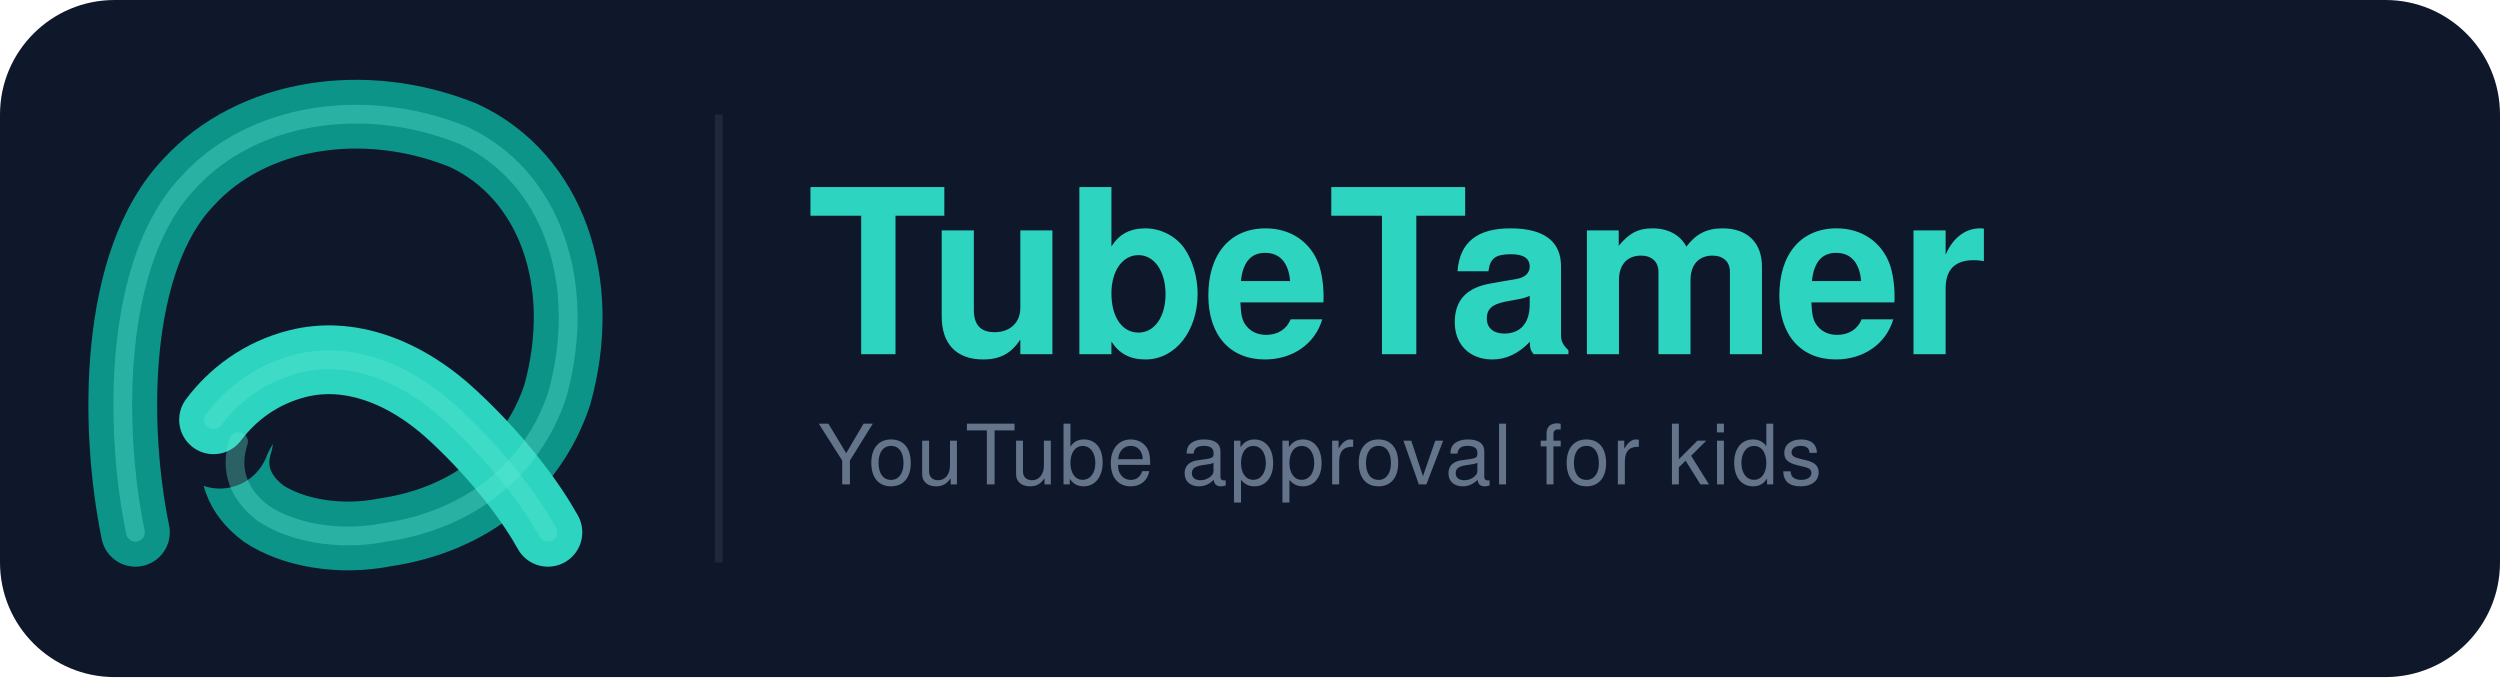
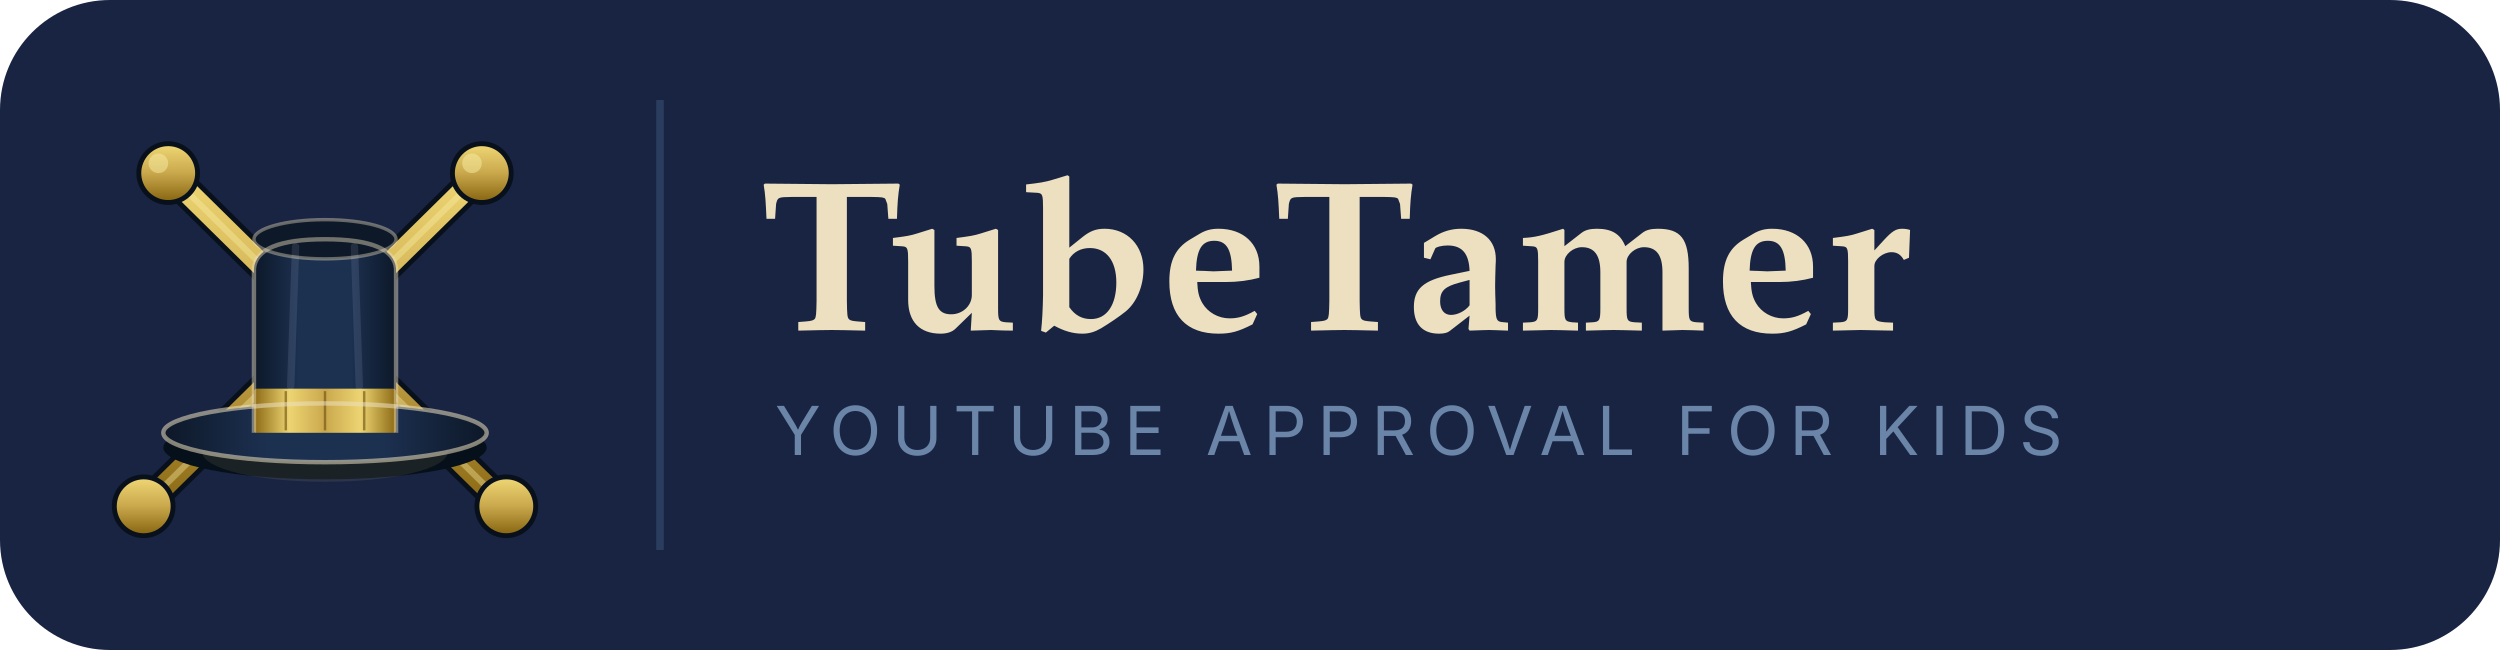
- <svg xmlns="http://www.w3.org/2000/svg" viewBox="0 0 480 130">
-   <rect width="480" height="130" rx="22" fill="#0F172A" />
-   <g transform="translate(5,5) scale(0.6)">
-     <path d="M 35,162              C 28,128 28,75 52,50              C 72,28 108,22 140,35              C 168,48 180,82 170,118              C 162,142 142,158 115,162              C 100,165 85,162 76,156              C 68,150 65,142 68,133" fill="none" stroke="#0D9488" stroke-width="22" stroke-linecap="round" stroke-linejoin="round" />
-     <path d="M 62,132 C 64,127 67,122 72,118" fill="none" stroke="#0F172A" stroke-width="32" stroke-linecap="round" />
-     <path d="M 60,126              C 66,118 75,111 87,108              C 103,104 121,110 137,125              C 152,139 162,153 167,162" fill="none" stroke="#2DD4BF" stroke-width="22" stroke-linecap="round" stroke-linejoin="round" />
-     <path d="M 35,162              C 28,128 28,75 52,50              C 72,28 108,22 140,35              C 168,48 180,82 170,118              C 162,142 142,158 115,162              C 100,165 85,162 76,156              C 68,150 65,142 68,133" fill="none" stroke="#5EEAD4" stroke-width="6" stroke-linecap="round" stroke-linejoin="round" opacity="0.35" />
-     <path d="M 60,126              C 66,118 75,111 87,108              C 103,104 121,110 137,125              C 152,139 162,153 167,162" fill="none" stroke="#5EEAD4" stroke-width="6" stroke-linecap="round" stroke-linejoin="round" opacity="0.35" />
+ <svg xmlns="http://www.w3.org/2000/svg" viewBox="0 0 500 130">
+   <defs>
+     <linearGradient id="gold" x1="0" y1="0" x2="0" y2="1">
+       <stop offset="0%" stop-color="#EDD472" />
+       <stop offset="50%" stop-color="#C9A84C" />
+       <stop offset="100%" stop-color="#8B6914" />
+     </linearGradient>
+     <linearGradient id="goldBand" x1="0" y1="0" x2="1" y2="0">
+       <stop offset="0%" stop-color="#8B6914" />
+       <stop offset="25%" stop-color="#EDD472" />
+       <stop offset="50%" stop-color="#C9A84C" />
+       <stop offset="75%" stop-color="#EDD472" />
+       <stop offset="100%" stop-color="#8B6914" />
+     </linearGradient>
+     <linearGradient id="hatShade" x1="0" y1="0" x2="1" y2="0">
+       <stop offset="0%" stop-color="#0D1828" />
+       <stop offset="32%" stop-color="#1C3050" />
+       <stop offset="68%" stop-color="#1C3050" />
+       <stop offset="100%" stop-color="#0D1828" />
+     </linearGradient>
+   </defs>
+   <rect width="500" height="130" rx="22" fill="#182442" />
+   <g transform="translate(16,16) scale(0.49)">
+     <line x1="26" y1="174" x2="164" y2="38" stroke="#08101C" stroke-width="13" stroke-linecap="round" />
+     <line x1="26" y1="174" x2="164" y2="38" stroke="url(#gold)" stroke-width="9" stroke-linecap="round" />
+     <line x1="26" y1="174" x2="164" y2="38" stroke="#F8EFA8" stroke-width="2.5" stroke-linecap="round" opacity="0.38" />
+     <line x1="174" y1="174" x2="36" y2="38" stroke="#08101C" stroke-width="13" stroke-linecap="round" />
+     <line x1="174" y1="174" x2="36" y2="38" stroke="url(#gold)" stroke-width="9" stroke-linecap="round" />
+     <line x1="174" y1="174" x2="36" y2="38" stroke="#F8EFA8" stroke-width="2.5" stroke-linecap="round" opacity="0.38" />
+     <circle cx="164" cy="38" r="13" fill="#08101C" />
+     <circle cx="164" cy="38" r="11" fill="url(#gold)" />
+     <circle cx="160" cy="34" r="4" fill="#F8EFA8" opacity="0.48" />
+     <circle cx="36" cy="38" r="13" fill="#08101C" />
+     <circle cx="36" cy="38" r="11" fill="url(#gold)" />
+     <circle cx="32" cy="34" r="4" fill="#F8EFA8" opacity="0.48" />
+     <circle cx="174" cy="174" r="13" fill="#08101C" />
+     <circle cx="174" cy="174" r="11" fill="url(#gold)" />
+     <circle cx="26" cy="174" r="13" fill="#08101C" />
+     <circle cx="26" cy="174" r="11" fill="url(#gold)" />
+     <ellipse cx="100" cy="150" rx="66" ry="13" fill="#06101A" />
+     <ellipse cx="100" cy="152" rx="50" ry="12" fill="#D8C890" opacity="0.10" />
+     <path d="M 71,144 L 71,77 Q 72,65 100,65 Q 128,65 129,77 L 129,144 Z" fill="url(#hatShade)" />
+     <ellipse cx="100" cy="144" rx="66" ry="12" fill="url(#hatShade)" />
+     <ellipse cx="100" cy="65" rx="29" ry="8" fill="#0D1828" />
+     <rect x="71" y="126" width="58" height="18" fill="url(#goldBand)" rx="1" />
+     <line x1="84" y1="127" x2="84" y2="143" stroke="#6A4C0E" stroke-width="1" opacity="0.6" />
+     <line x1="100" y1="127" x2="100" y2="143" stroke="#6A4C0E" stroke-width="1" opacity="0.6" />
+     <line x1="116" y1="127" x2="116" y2="143" stroke="#6A4C0E" stroke-width="1" opacity="0.6" />
+     <line x1="88" y1="68" x2="86" y2="125" stroke="#D0E8FF" stroke-width="3" opacity="0.11" stroke-linecap="round" />
+     <line x1="112" y1="68" x2="114" y2="125" stroke="#D0E8FF" stroke-width="3" opacity="0.11" stroke-linecap="round" />
+     <ellipse cx="100" cy="144" rx="66" ry="12" fill="none" stroke="#EDE0C0" stroke-width="1.8" opacity="0.55" />
+     <path d="M 71,144 L 71,77 Q 72,65 100,65 Q 128,65 129,77 L 129,144" fill="none" stroke="#EDE0C0" stroke-width="1.8" opacity="0.45" />
+     <ellipse cx="100" cy="65" rx="29" ry="8" fill="none" stroke="#EDE0C0" stroke-width="1.4" opacity="0.40" />
  </g>
-   <line x1="138" y1="22" x2="138" y2="108" stroke="#1E293B" stroke-width="1.5" />
-   <text x="155" y="68" font-family="system-ui,-apple-system,BlinkMacSystemFont,'Segoe UI',Helvetica,Arial,sans-serif" font-size="44" font-weight="700" fill="#2DD4BF" letter-spacing="-0.5">TubeTamer</text>
-   <text x="157" y="93" font-family="system-ui,-apple-system,BlinkMacSystemFont,'Segoe UI',Helvetica,Arial,sans-serif" font-size="16" font-weight="400" fill="#64748B" letter-spacing="0.4">YouTube approval for kids</text>
+   <line x1="132" y1="20" x2="132" y2="110" stroke="#2A3D5E" stroke-width="1.5" />
+   <text x="152" y="66" font-family="Georgia,'Palatino Linotype',Palatino,serif" font-size="43" font-weight="700" fill="#EDE0C0" letter-spacing="1">TubeTamer</text>
+   <text x="155" y="91" font-family="system-ui,-apple-system,BlinkMacSystemFont,'Segoe UI',sans-serif" font-size="13.5" font-weight="400" fill="#6A85A8" letter-spacing="2.2">YOUTUBE APPROVAL FOR KIDS</text>
</svg>
